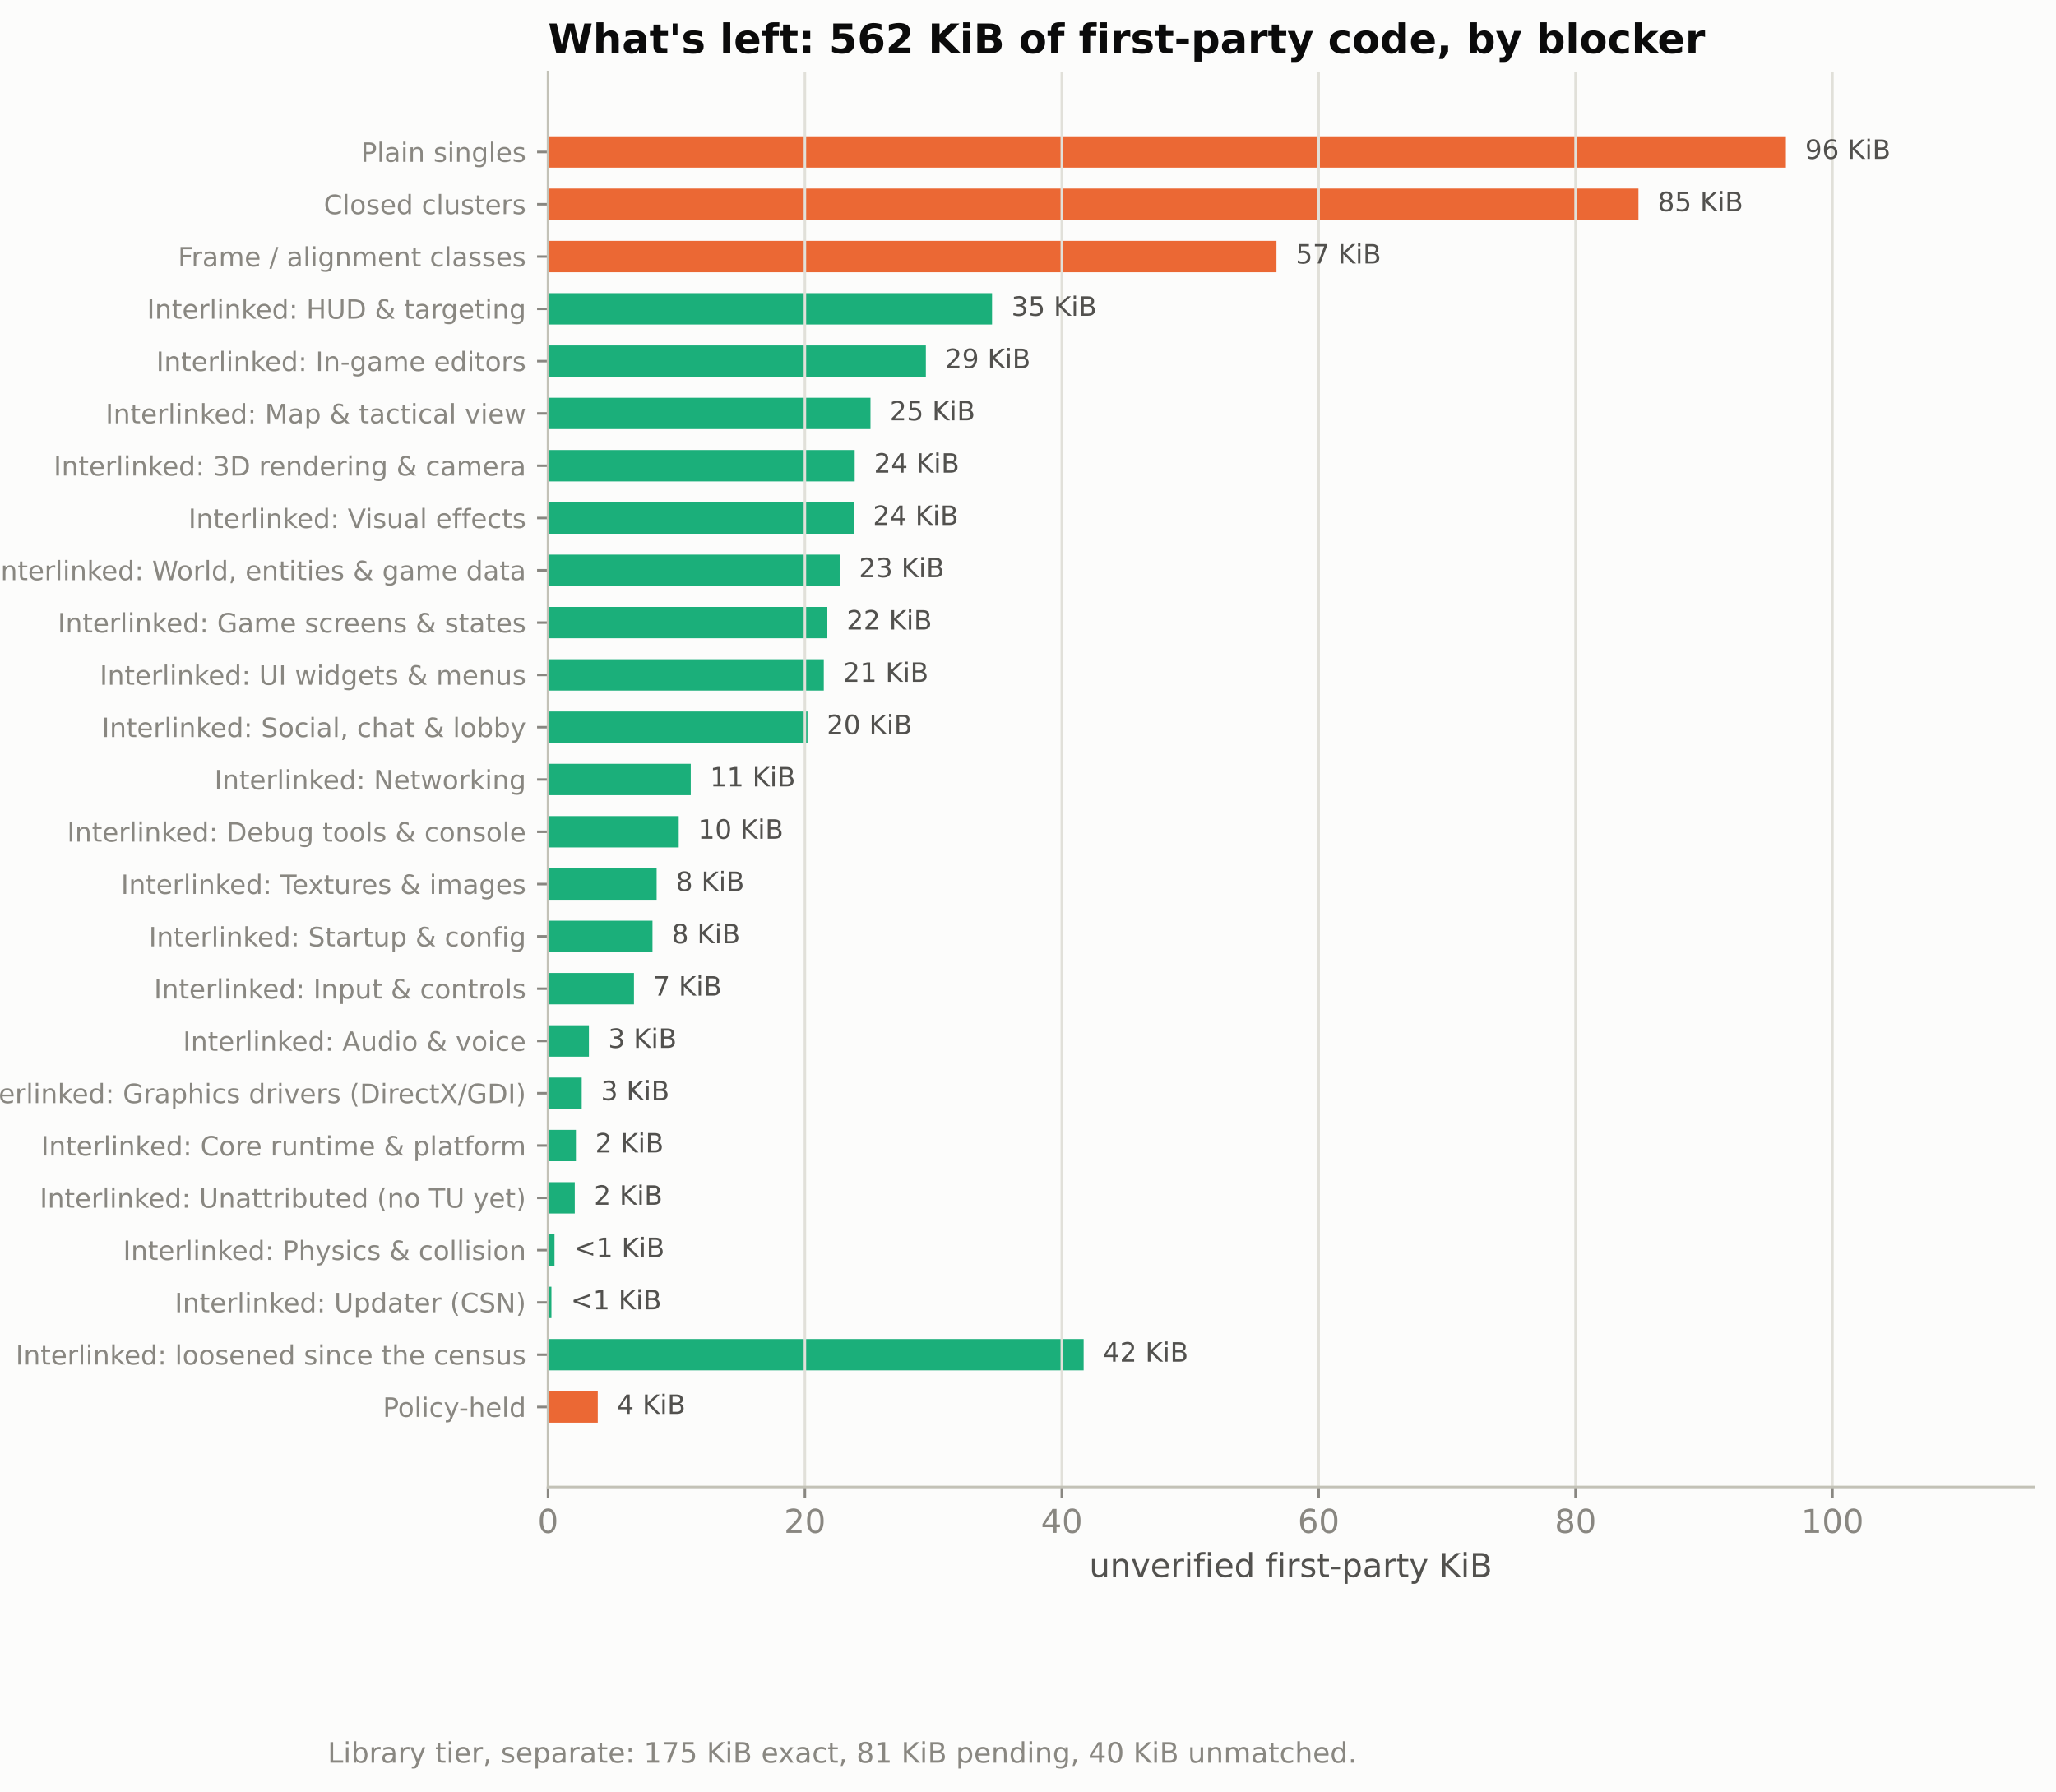
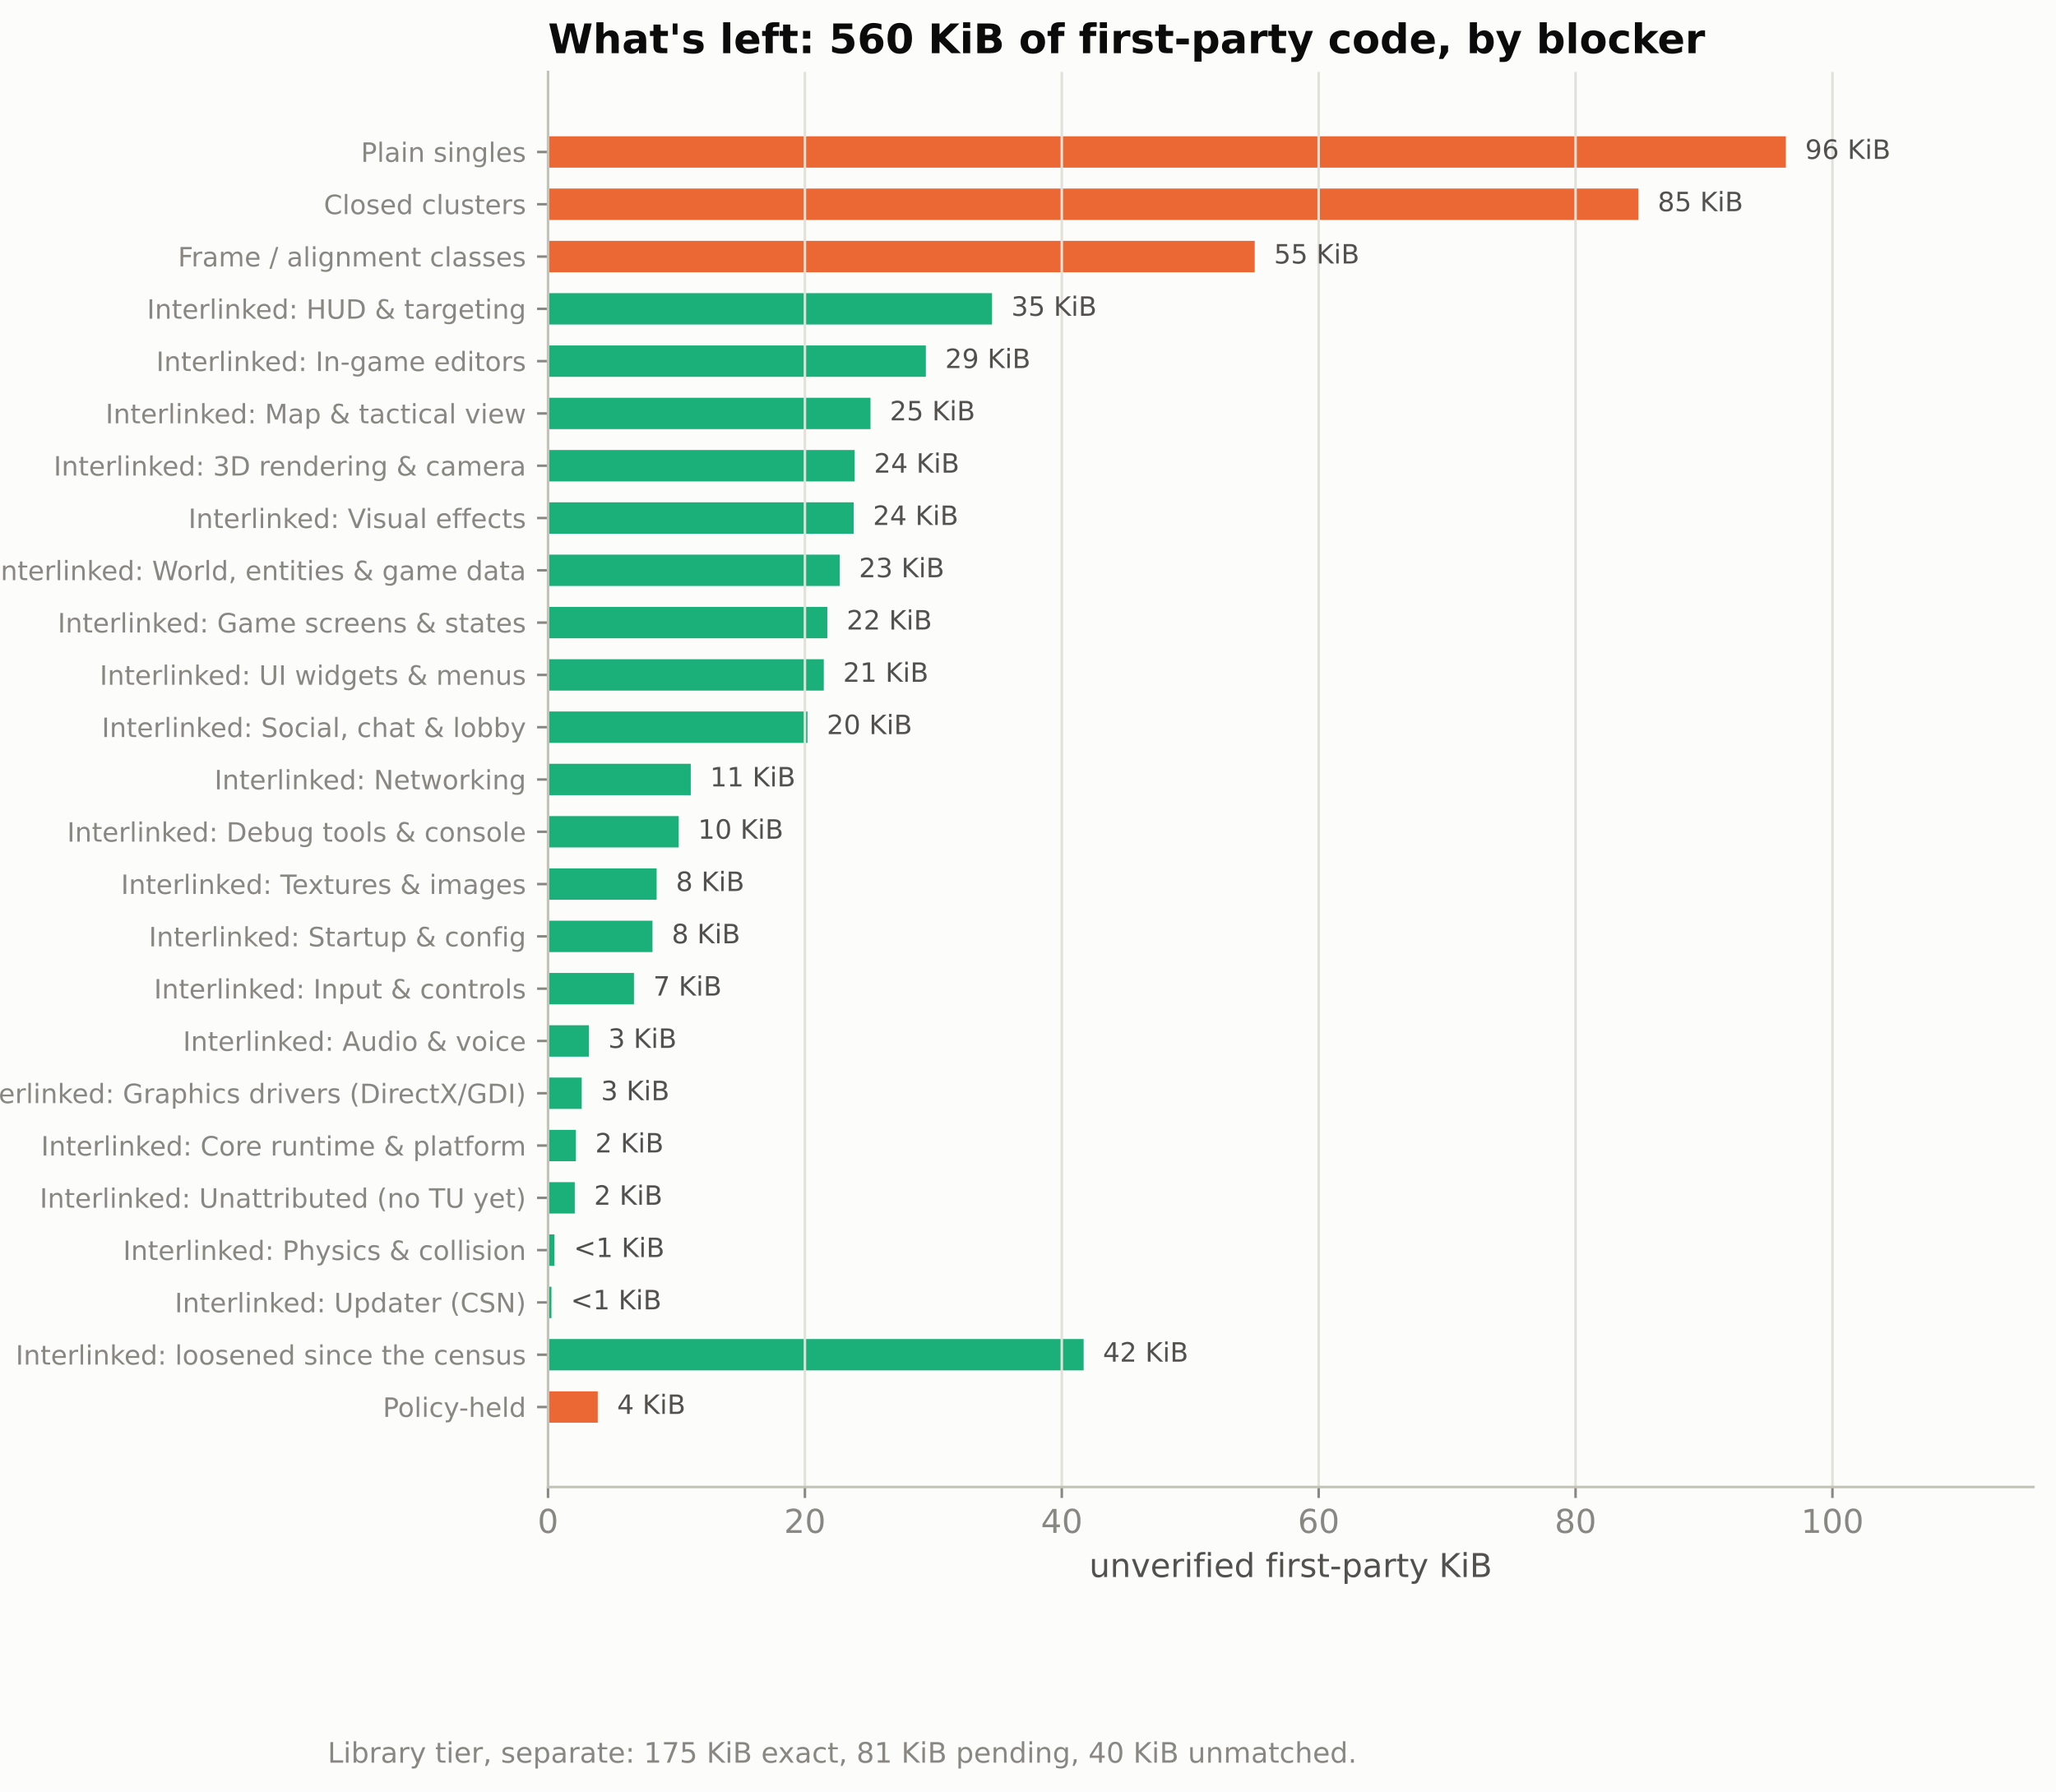
<svg xmlns="http://www.w3.org/2000/svg" xmlns:xlink="http://www.w3.org/1999/xlink" width="656.487pt" height="572.15pt" viewBox="0 0 656.487 572.15" version="1.1">
  <defs>
    <style type="text/css">*{stroke-linejoin: round; stroke-linecap: butt}</style>
  </defs>
  <g id="figure_1">
    <g id="patch_1">
      <path d="M 0 572.15  L 656.487 572.15  L 656.487 0  L 0 0  z " style="fill: #fcfcfb" />
    </g>
    <g id="axes_1">
      <g id="patch_2">
        <path d="M 174.987 474.812  L 649.287 474.812  L 649.287 22.976  L 174.987 22.976  z " style="fill: #fcfcfb" />
      </g>
      <g id="patch_3">
        <path d="M 174.987 454.274  L 190.867 454.274  L 190.867 444.256  L 174.987 444.256  z " clip-path="url(#p820f420fdf)" style="fill: #eb6834" />
      </g>
      <g id="patch_4">
        <path d="M 174.987 437.577  L 346.01 437.577  L 346.01 427.558  L 174.987 427.558  z " clip-path="url(#p820f420fdf)" style="fill: #1baf7a" />
      </g>
      <g id="patch_5">
        <path d="M 174.987 420.879  L 176.076 420.879  L 176.076 410.861  L 174.987 410.861  z " clip-path="url(#p820f420fdf)" style="fill: #1baf7a" />
      </g>
      <g id="patch_6">
        <path d="M 174.987 404.182  L 177.053 404.182  L 177.053 394.163  L 174.987 394.163  z " clip-path="url(#p820f420fdf)" style="fill: #1baf7a" />
      </g>
      <g id="patch_7">
        <path d="M 174.987 387.484  L 183.526 387.484  L 183.526 377.466  L 174.987 377.466  z " clip-path="url(#p820f420fdf)" style="fill: #1baf7a" />
      </g>
      <g id="patch_8">
        <path d="M 174.987 370.787  L 183.89 370.787  L 183.89 360.768  L 174.987 360.768  z " clip-path="url(#p820f420fdf)" style="fill: #1baf7a" />
      </g>
      <g id="patch_9">
        <path d="M 174.987 354.089  L 185.744 354.089  L 185.744 344.071  L 174.987 344.071  z " clip-path="url(#p820f420fdf)" style="fill: #1baf7a" />
      </g>
      <g id="patch_10">
        <path d="M 174.987 337.391  L 188.047 337.391  L 188.047 327.373  L 174.987 327.373  z " clip-path="url(#p820f420fdf)" style="fill: #1baf7a" />
      </g>
      <g id="patch_11">
        <path d="M 174.987 320.694  L 202.429 320.694  L 202.429 310.675  L 174.987 310.675  z " clip-path="url(#p820f420fdf)" style="fill: #1baf7a" />
      </g>
      <g id="patch_12">
        <path d="M 174.987 303.996  L 208.341 303.996  L 208.341 293.978  L 174.987 293.978  z " clip-path="url(#p820f420fdf)" style="fill: #1baf7a" />
      </g>
      <g id="patch_13">
        <path d="M 174.987 287.299  L 209.666 287.299  L 209.666 277.28  L 174.987 277.28  z " clip-path="url(#p820f420fdf)" style="fill: #1baf7a" />
      </g>
      <g id="patch_14">
        <path d="M 174.987 270.601  L 216.719 270.601  L 216.719 260.583  L 174.987 260.583  z " clip-path="url(#p820f420fdf)" style="fill: #1baf7a" />
      </g>
      <g id="patch_15">
        <path d="M 174.987 253.904  L 220.564 253.904  L 220.564 243.885  L 174.987 243.885  z " clip-path="url(#p820f420fdf)" style="fill: #1baf7a" />
      </g>
      <g id="patch_16">
        <path d="M 174.987 237.206  L 257.835 237.206  L 257.835 227.188  L 174.987 227.188  z " clip-path="url(#p820f420fdf)" style="fill: #1baf7a" />
      </g>
      <g id="patch_17">
        <path d="M 174.987 220.509  L 263.038 220.509  L 263.038 210.49  L 174.987 210.49  z " clip-path="url(#p820f420fdf)" style="fill: #1baf7a" />
      </g>
      <g id="patch_18">
        <path d="M 174.987 203.811  L 264.163 203.811  L 264.163 193.792  L 174.987 193.792  z " clip-path="url(#p820f420fdf)" style="fill: #1baf7a" />
      </g>
      <g id="patch_19">
        <path d="M 174.987 187.113  L 268.108 187.113  L 268.108 177.095  L 174.987 177.095  z " clip-path="url(#p820f420fdf)" style="fill: #1baf7a" />
      </g>
      <g id="patch_20">
        <path d="M 174.987 170.416  L 272.582 170.416  L 272.582 160.397  L 174.987 160.397  z " clip-path="url(#p820f420fdf)" style="fill: #1baf7a" />
      </g>
      <g id="patch_21">
        <path d="M 174.987 153.718  L 272.906 153.718  L 272.906 143.7  L 174.987 143.7  z " clip-path="url(#p820f420fdf)" style="fill: #1baf7a" />
      </g>
      <g id="patch_22">
        <path d="M 174.987 137.021  L 277.949 137.021  L 277.949 127.002  L 174.987 127.002  z " clip-path="url(#p820f420fdf)" style="fill: #1baf7a" />
      </g>
      <g id="patch_23">
        <path d="M 174.987 120.323  L 295.627 120.323  L 295.627 110.305  L 174.987 110.305  z " clip-path="url(#p820f420fdf)" style="fill: #1baf7a" />
      </g>
      <g id="patch_24">
        <path d="M 174.987 103.626  L 316.765 103.626  L 316.765 93.607  L 174.987 93.607  z " clip-path="url(#p820f420fdf)" style="fill: #1baf7a" />
      </g>
      <g id="patch_25">
-         <path d="M 174.987 86.928  L 407.58 86.928  L 407.58 76.91  L 174.987 76.91  z " clip-path="url(#p820f420fdf)" style="fill: #eb6834" />
+         <path d="M 174.987 86.928  L 400.639 86.928  L 400.639 76.91  L 174.987 76.91  z " clip-path="url(#p820f420fdf)" style="fill: #eb6834" />
      </g>
      <g id="patch_26">
        <path d="M 174.987 70.231  L 523.165 70.231  L 523.165 60.212  L 174.987 60.212  z " clip-path="url(#p820f420fdf)" style="fill: #eb6834" />
      </g>
      <g id="patch_27">
        <path d="M 174.987 53.533  L 570.237 53.533  L 570.237 43.514  L 174.987 43.514  z " clip-path="url(#p820f420fdf)" style="fill: #eb6834" />
      </g>
      <g id="matplotlib.axis_1">
        <g id="xtick_1">
          <g id="line2d_1">
            <path d="M 174.987 474.812  L 174.987 22.976  " clip-path="url(#p820f420fdf)" style="fill: none; stroke: #e1e0d9; stroke-width: 0.8; stroke-linecap: square" />
          </g>
          <g id="line2d_2">
            <defs>
              <path id="mc9588ca993" d="M 0 0  L 0 3.5  " style="stroke: #898781; stroke-width: 0.8" />
            </defs>
            <g>
              <use xlink:href="#mc9588ca993" x="174.987" y="474.812" style="fill: #898781; stroke: #898781; stroke-width: 0.8" />
            </g>
          </g>
          <g id="text_1">
            <text style="font-size: 10.5px; font-family: 'Segoe UI', 'DejaVu Sans', 'Bitstream Vera Sans', 'Computer Modern Sans Serif', 'Lucida Grande', 'Verdana', 'Geneva', 'Lucid', 'Arial', 'Helvetica', 'Avant Garde', sans-serif; text-anchor: middle; fill: #898781" x="174.987" y="489.457" transform="rotate(-0 174.9868 489.4567)">0</text>
          </g>
        </g>
        <g id="xtick_2">
          <g id="line2d_3">
            <path d="M 257.01 474.812  L 257.01 22.976  " clip-path="url(#p820f420fdf)" style="fill: none; stroke: #e1e0d9; stroke-width: 0.8; stroke-linecap: square" />
          </g>
          <g id="line2d_4">
            <g>
              <use xlink:href="#mc9588ca993" x="257.01" y="474.812" style="fill: #898781; stroke: #898781; stroke-width: 0.8" />
            </g>
          </g>
          <g id="text_2">
            <text style="font-size: 10.5px; font-family: 'Segoe UI', 'DejaVu Sans', 'Bitstream Vera Sans', 'Computer Modern Sans Serif', 'Lucida Grande', 'Verdana', 'Geneva', 'Lucid', 'Arial', 'Helvetica', 'Avant Garde', sans-serif; text-anchor: middle; fill: #898781" x="257.01" y="489.457" transform="rotate(-0 257.0101 489.4567)">20</text>
          </g>
        </g>
        <g id="xtick_3">
          <g id="line2d_5">
            <path d="M 339.033 474.812  L 339.033 22.976  " clip-path="url(#p820f420fdf)" style="fill: none; stroke: #e1e0d9; stroke-width: 0.8; stroke-linecap: square" />
          </g>
          <g id="line2d_6">
            <g>
              <use xlink:href="#mc9588ca993" x="339.033" y="474.812" style="fill: #898781; stroke: #898781; stroke-width: 0.8" />
            </g>
          </g>
          <g id="text_3">
            <text style="font-size: 10.5px; font-family: 'Segoe UI', 'DejaVu Sans', 'Bitstream Vera Sans', 'Computer Modern Sans Serif', 'Lucida Grande', 'Verdana', 'Geneva', 'Lucid', 'Arial', 'Helvetica', 'Avant Garde', sans-serif; text-anchor: middle; fill: #898781" x="339.033" y="489.457" transform="rotate(-0 339.0335 489.4567)">40</text>
          </g>
        </g>
        <g id="xtick_4">
          <g id="line2d_7">
            <path d="M 421.057 474.812  L 421.057 22.976  " clip-path="url(#p820f420fdf)" style="fill: none; stroke: #e1e0d9; stroke-width: 0.8; stroke-linecap: square" />
          </g>
          <g id="line2d_8">
            <g>
              <use xlink:href="#mc9588ca993" x="421.057" y="474.812" style="fill: #898781; stroke: #898781; stroke-width: 0.8" />
            </g>
          </g>
          <g id="text_4">
            <text style="font-size: 10.5px; font-family: 'Segoe UI', 'DejaVu Sans', 'Bitstream Vera Sans', 'Computer Modern Sans Serif', 'Lucida Grande', 'Verdana', 'Geneva', 'Lucid', 'Arial', 'Helvetica', 'Avant Garde', sans-serif; text-anchor: middle; fill: #898781" x="421.057" y="489.457" transform="rotate(-0 421.0568 489.4567)">60</text>
          </g>
        </g>
        <g id="xtick_5">
          <g id="line2d_9">
            <path d="M 503.08 474.812  L 503.08 22.976  " clip-path="url(#p820f420fdf)" style="fill: none; stroke: #e1e0d9; stroke-width: 0.8; stroke-linecap: square" />
          </g>
          <g id="line2d_10">
            <g>
              <use xlink:href="#mc9588ca993" x="503.08" y="474.812" style="fill: #898781; stroke: #898781; stroke-width: 0.8" />
            </g>
          </g>
          <g id="text_5">
            <text style="font-size: 10.5px; font-family: 'Segoe UI', 'DejaVu Sans', 'Bitstream Vera Sans', 'Computer Modern Sans Serif', 'Lucida Grande', 'Verdana', 'Geneva', 'Lucid', 'Arial', 'Helvetica', 'Avant Garde', sans-serif; text-anchor: middle; fill: #898781" x="503.08" y="489.457" transform="rotate(-0 503.0802 489.4567)">80</text>
          </g>
        </g>
        <g id="xtick_6">
          <g id="line2d_11">
            <path d="M 585.104 474.812  L 585.104 22.976  " clip-path="url(#p820f420fdf)" style="fill: none; stroke: #e1e0d9; stroke-width: 0.8; stroke-linecap: square" />
          </g>
          <g id="line2d_12">
            <g>
              <use xlink:href="#mc9588ca993" x="585.104" y="474.812" style="fill: #898781; stroke: #898781; stroke-width: 0.8" />
            </g>
          </g>
          <g id="text_6">
            <text style="font-size: 10.5px; font-family: 'Segoe UI', 'DejaVu Sans', 'Bitstream Vera Sans', 'Computer Modern Sans Serif', 'Lucida Grande', 'Verdana', 'Geneva', 'Lucid', 'Arial', 'Helvetica', 'Avant Garde', sans-serif; text-anchor: middle; fill: #898781" x="585.104" y="489.457" transform="rotate(-0 585.1035 489.4567)">100</text>
          </g>
        </g>
        <g id="text_7">
          <text style="font-size: 10.5px; font-family: 'Segoe UI', 'DejaVu Sans', 'Bitstream Vera Sans', 'Computer Modern Sans Serif', 'Lucida Grande', 'Verdana', 'Geneva', 'Lucid', 'Arial', 'Helvetica', 'Avant Garde', sans-serif; text-anchor: middle; fill: #52514e" x="412.137" y="503.551" transform="rotate(-0 412.1368 503.5513)">unverified first-party KiB</text>
        </g>
      </g>
      <g id="matplotlib.axis_2">
        <g id="ytick_1">
          <g id="line2d_13">
            <defs>
              <path id="mee49852863" d="M 0 0  L -3.5 0  " style="stroke: #898781; stroke-width: 0.8" />
            </defs>
            <g>
              <use xlink:href="#mee49852863" x="174.987" y="449.265" style="fill: #898781; stroke: #898781; stroke-width: 0.8" />
            </g>
          </g>
          <g id="text_8">
            <text style="font-size: 8.5px; font-family: 'Segoe UI', 'DejaVu Sans', 'Bitstream Vera Sans', 'Computer Modern Sans Serif', 'Lucida Grande', 'Verdana', 'Geneva', 'Lucid', 'Arial', 'Helvetica', 'Avant Garde', sans-serif; text-anchor: end; fill: #898781" x="167.987" y="452.411" transform="rotate(-0 167.9868 452.4115)">Policy-held</text>
          </g>
        </g>
        <g id="ytick_2">
          <g id="line2d_14">
            <g>
              <use xlink:href="#mee49852863" x="174.987" y="432.568" style="fill: #898781; stroke: #898781; stroke-width: 0.8" />
            </g>
          </g>
          <g id="text_9">
            <text style="font-size: 8.5px; font-family: 'Segoe UI', 'DejaVu Sans', 'Bitstream Vera Sans', 'Computer Modern Sans Serif', 'Lucida Grande', 'Verdana', 'Geneva', 'Lucid', 'Arial', 'Helvetica', 'Avant Garde', sans-serif; text-anchor: end; fill: #898781" x="167.987" y="435.714" transform="rotate(-0 167.9868 435.7139)">  Interlinked: loosened since the census</text>
          </g>
        </g>
        <g id="ytick_3">
          <g id="line2d_15">
            <g>
              <use xlink:href="#mee49852863" x="174.987" y="415.87" style="fill: #898781; stroke: #898781; stroke-width: 0.8" />
            </g>
          </g>
          <g id="text_10">
            <text style="font-size: 8.5px; font-family: 'Segoe UI', 'DejaVu Sans', 'Bitstream Vera Sans', 'Computer Modern Sans Serif', 'Lucida Grande', 'Verdana', 'Geneva', 'Lucid', 'Arial', 'Helvetica', 'Avant Garde', sans-serif; text-anchor: end; fill: #898781" x="167.987" y="419.016" transform="rotate(-0 167.9868 419.0163)">  Interlinked: Updater (CSN)</text>
          </g>
        </g>
        <g id="ytick_4">
          <g id="line2d_16">
            <g>
              <use xlink:href="#mee49852863" x="174.987" y="399.172" style="fill: #898781; stroke: #898781; stroke-width: 0.8" />
            </g>
          </g>
          <g id="text_11">
            <text style="font-size: 8.5px; font-family: 'Segoe UI', 'DejaVu Sans', 'Bitstream Vera Sans', 'Computer Modern Sans Serif', 'Lucida Grande', 'Verdana', 'Geneva', 'Lucid', 'Arial', 'Helvetica', 'Avant Garde', sans-serif; text-anchor: end; fill: #898781" x="167.987" y="402.319" transform="rotate(-0 167.9868 402.3188)">  Interlinked: Physics &amp; collision</text>
          </g>
        </g>
        <g id="ytick_5">
          <g id="line2d_17">
            <g>
              <use xlink:href="#mee49852863" x="174.987" y="382.475" style="fill: #898781; stroke: #898781; stroke-width: 0.8" />
            </g>
          </g>
          <g id="text_12">
            <text style="font-size: 8.5px; font-family: 'Segoe UI', 'DejaVu Sans', 'Bitstream Vera Sans', 'Computer Modern Sans Serif', 'Lucida Grande', 'Verdana', 'Geneva', 'Lucid', 'Arial', 'Helvetica', 'Avant Garde', sans-serif; text-anchor: end; fill: #898781" x="167.987" y="385.621" transform="rotate(-0 167.9868 385.6212)">  Interlinked: Unattributed (no TU yet)</text>
          </g>
        </g>
        <g id="ytick_6">
          <g id="line2d_18">
            <g>
              <use xlink:href="#mee49852863" x="174.987" y="365.777" style="fill: #898781; stroke: #898781; stroke-width: 0.8" />
            </g>
          </g>
          <g id="text_13">
            <text style="font-size: 8.5px; font-family: 'Segoe UI', 'DejaVu Sans', 'Bitstream Vera Sans', 'Computer Modern Sans Serif', 'Lucida Grande', 'Verdana', 'Geneva', 'Lucid', 'Arial', 'Helvetica', 'Avant Garde', sans-serif; text-anchor: end; fill: #898781" x="167.987" y="368.969" transform="rotate(-0 167.9868 368.9688)">  Interlinked: Core runtime &amp; platform</text>
          </g>
        </g>
        <g id="ytick_7">
          <g id="line2d_19">
            <g>
              <use xlink:href="#mee49852863" x="174.987" y="349.08" style="fill: #898781; stroke: #898781; stroke-width: 0.8" />
            </g>
          </g>
          <g id="text_14">
            <text style="font-size: 8.5px; font-family: 'Segoe UI', 'DejaVu Sans', 'Bitstream Vera Sans', 'Computer Modern Sans Serif', 'Lucida Grande', 'Verdana', 'Geneva', 'Lucid', 'Arial', 'Helvetica', 'Avant Garde', sans-serif; text-anchor: end; fill: #898781" x="167.987" y="352.226" transform="rotate(-0 167.9868 352.2261)">  Interlinked: Graphics drivers (DirectX/GDI)</text>
          </g>
        </g>
        <g id="ytick_8">
          <g id="line2d_20">
            <g>
              <use xlink:href="#mee49852863" x="174.987" y="332.382" style="fill: #898781; stroke: #898781; stroke-width: 0.8" />
            </g>
          </g>
          <g id="text_15">
            <text style="font-size: 8.5px; font-family: 'Segoe UI', 'DejaVu Sans', 'Bitstream Vera Sans', 'Computer Modern Sans Serif', 'Lucida Grande', 'Verdana', 'Geneva', 'Lucid', 'Arial', 'Helvetica', 'Avant Garde', sans-serif; text-anchor: end; fill: #898781" x="167.987" y="335.529" transform="rotate(-0 167.9868 335.5285)">  Interlinked: Audio &amp; voice</text>
          </g>
        </g>
        <g id="ytick_9">
          <g id="line2d_21">
            <g>
              <use xlink:href="#mee49852863" x="174.987" y="315.685" style="fill: #898781; stroke: #898781; stroke-width: 0.8" />
            </g>
          </g>
          <g id="text_16">
            <text style="font-size: 8.5px; font-family: 'Segoe UI', 'DejaVu Sans', 'Bitstream Vera Sans', 'Computer Modern Sans Serif', 'Lucida Grande', 'Verdana', 'Geneva', 'Lucid', 'Arial', 'Helvetica', 'Avant Garde', sans-serif; text-anchor: end; fill: #898781" x="167.987" y="318.831" transform="rotate(-0 167.9868 318.831)">  Interlinked: Input &amp; controls</text>
          </g>
        </g>
        <g id="ytick_10">
          <g id="line2d_22">
            <g>
              <use xlink:href="#mee49852863" x="174.987" y="298.987" style="fill: #898781; stroke: #898781; stroke-width: 0.8" />
            </g>
          </g>
          <g id="text_17">
            <text style="font-size: 8.5px; font-family: 'Segoe UI', 'DejaVu Sans', 'Bitstream Vera Sans', 'Computer Modern Sans Serif', 'Lucida Grande', 'Verdana', 'Geneva', 'Lucid', 'Arial', 'Helvetica', 'Avant Garde', sans-serif; text-anchor: end; fill: #898781" x="167.987" y="302.179" transform="rotate(-0 167.9868 302.1786)">  Interlinked: Startup &amp; config</text>
          </g>
        </g>
        <g id="ytick_11">
          <g id="line2d_23">
            <g>
              <use xlink:href="#mee49852863" x="174.987" y="282.29" style="fill: #898781; stroke: #898781; stroke-width: 0.8" />
            </g>
          </g>
          <g id="text_18">
            <text style="font-size: 8.5px; font-family: 'Segoe UI', 'DejaVu Sans', 'Bitstream Vera Sans', 'Computer Modern Sans Serif', 'Lucida Grande', 'Verdana', 'Geneva', 'Lucid', 'Arial', 'Helvetica', 'Avant Garde', sans-serif; text-anchor: end; fill: #898781" x="167.987" y="285.436" transform="rotate(-0 167.9868 285.4359)">  Interlinked: Textures &amp; images</text>
          </g>
        </g>
        <g id="ytick_12">
          <g id="line2d_24">
            <g>
              <use xlink:href="#mee49852863" x="174.987" y="265.592" style="fill: #898781; stroke: #898781; stroke-width: 0.8" />
            </g>
          </g>
          <g id="text_19">
            <text style="font-size: 8.5px; font-family: 'Segoe UI', 'DejaVu Sans', 'Bitstream Vera Sans', 'Computer Modern Sans Serif', 'Lucida Grande', 'Verdana', 'Geneva', 'Lucid', 'Arial', 'Helvetica', 'Avant Garde', sans-serif; text-anchor: end; fill: #898781" x="167.987" y="268.738" transform="rotate(-0 167.9868 268.7383)">  Interlinked: Debug tools &amp; console</text>
          </g>
        </g>
        <g id="ytick_13">
          <g id="line2d_25">
            <g>
              <use xlink:href="#mee49852863" x="174.987" y="248.894" style="fill: #898781; stroke: #898781; stroke-width: 0.8" />
            </g>
          </g>
          <g id="text_20">
            <text style="font-size: 8.5px; font-family: 'Segoe UI', 'DejaVu Sans', 'Bitstream Vera Sans', 'Computer Modern Sans Serif', 'Lucida Grande', 'Verdana', 'Geneva', 'Lucid', 'Arial', 'Helvetica', 'Avant Garde', sans-serif; text-anchor: end; fill: #898781" x="167.987" y="252.041" transform="rotate(-0 167.9868 252.0407)">  Interlinked: Networking</text>
          </g>
        </g>
        <g id="ytick_14">
          <g id="line2d_26">
            <g>
              <use xlink:href="#mee49852863" x="174.987" y="232.197" style="fill: #898781; stroke: #898781; stroke-width: 0.8" />
            </g>
          </g>
          <g id="text_21">
            <text style="font-size: 8.5px; font-family: 'Segoe UI', 'DejaVu Sans', 'Bitstream Vera Sans', 'Computer Modern Sans Serif', 'Lucida Grande', 'Verdana', 'Geneva', 'Lucid', 'Arial', 'Helvetica', 'Avant Garde', sans-serif; text-anchor: end; fill: #898781" x="167.987" y="235.343" transform="rotate(-0 167.9868 235.3432)">  Interlinked: Social, chat &amp; lobby</text>
          </g>
        </g>
        <g id="ytick_15">
          <g id="line2d_27">
            <g>
              <use xlink:href="#mee49852863" x="174.987" y="215.499" style="fill: #898781; stroke: #898781; stroke-width: 0.8" />
            </g>
          </g>
          <g id="text_22">
            <text style="font-size: 8.5px; font-family: 'Segoe UI', 'DejaVu Sans', 'Bitstream Vera Sans', 'Computer Modern Sans Serif', 'Lucida Grande', 'Verdana', 'Geneva', 'Lucid', 'Arial', 'Helvetica', 'Avant Garde', sans-serif; text-anchor: end; fill: #898781" x="167.987" y="218.646" transform="rotate(-0 167.9868 218.6456)">  Interlinked: UI widgets &amp; menus</text>
          </g>
        </g>
        <g id="ytick_16">
          <g id="line2d_28">
            <g>
              <use xlink:href="#mee49852863" x="174.987" y="198.802" style="fill: #898781; stroke: #898781; stroke-width: 0.8" />
            </g>
          </g>
          <g id="text_23">
            <text style="font-size: 8.5px; font-family: 'Segoe UI', 'DejaVu Sans', 'Bitstream Vera Sans', 'Computer Modern Sans Serif', 'Lucida Grande', 'Verdana', 'Geneva', 'Lucid', 'Arial', 'Helvetica', 'Avant Garde', sans-serif; text-anchor: end; fill: #898781" x="167.987" y="201.948" transform="rotate(-0 167.9868 201.9481)">  Interlinked: Game screens &amp; states</text>
          </g>
        </g>
        <g id="ytick_17">
          <g id="line2d_29">
            <g>
              <use xlink:href="#mee49852863" x="174.987" y="182.104" style="fill: #898781; stroke: #898781; stroke-width: 0.8" />
            </g>
          </g>
          <g id="text_24">
            <text style="font-size: 8.5px; font-family: 'Segoe UI', 'DejaVu Sans', 'Bitstream Vera Sans', 'Computer Modern Sans Serif', 'Lucida Grande', 'Verdana', 'Geneva', 'Lucid', 'Arial', 'Helvetica', 'Avant Garde', sans-serif; text-anchor: end; fill: #898781" x="167.987" y="185.25" transform="rotate(-0 167.9868 185.2505)">  Interlinked: World, entities &amp; game data</text>
          </g>
        </g>
        <g id="ytick_18">
          <g id="line2d_30">
            <g>
              <use xlink:href="#mee49852863" x="174.987" y="165.407" style="fill: #898781; stroke: #898781; stroke-width: 0.8" />
            </g>
          </g>
          <g id="text_25">
            <text style="font-size: 8.5px; font-family: 'Segoe UI', 'DejaVu Sans', 'Bitstream Vera Sans', 'Computer Modern Sans Serif', 'Lucida Grande', 'Verdana', 'Geneva', 'Lucid', 'Arial', 'Helvetica', 'Avant Garde', sans-serif; text-anchor: end; fill: #898781" x="167.987" y="168.598" transform="rotate(-0 167.9868 168.5981)">  Interlinked: Visual effects</text>
          </g>
        </g>
        <g id="ytick_19">
          <g id="line2d_31">
            <g>
              <use xlink:href="#mee49852863" x="174.987" y="148.709" style="fill: #898781; stroke: #898781; stroke-width: 0.8" />
            </g>
          </g>
          <g id="text_26">
            <text style="font-size: 8.5px; font-family: 'Segoe UI', 'DejaVu Sans', 'Bitstream Vera Sans', 'Computer Modern Sans Serif', 'Lucida Grande', 'Verdana', 'Geneva', 'Lucid', 'Arial', 'Helvetica', 'Avant Garde', sans-serif; text-anchor: end; fill: #898781" x="167.987" y="151.855" transform="rotate(-0 167.9868 151.8554)">  Interlinked: 3D rendering &amp; camera</text>
          </g>
        </g>
        <g id="ytick_20">
          <g id="line2d_32">
            <g>
              <use xlink:href="#mee49852863" x="174.987" y="132.011" style="fill: #898781; stroke: #898781; stroke-width: 0.8" />
            </g>
          </g>
          <g id="text_27">
            <text style="font-size: 8.5px; font-family: 'Segoe UI', 'DejaVu Sans', 'Bitstream Vera Sans', 'Computer Modern Sans Serif', 'Lucida Grande', 'Verdana', 'Geneva', 'Lucid', 'Arial', 'Helvetica', 'Avant Garde', sans-serif; text-anchor: end; fill: #898781" x="167.987" y="135.158" transform="rotate(-0 167.9868 135.1578)">  Interlinked: Map &amp; tactical view</text>
          </g>
        </g>
        <g id="ytick_21">
          <g id="line2d_33">
            <g>
              <use xlink:href="#mee49852863" x="174.987" y="115.314" style="fill: #898781; stroke: #898781; stroke-width: 0.8" />
            </g>
          </g>
          <g id="text_28">
            <text style="font-size: 8.5px; font-family: 'Segoe UI', 'DejaVu Sans', 'Bitstream Vera Sans', 'Computer Modern Sans Serif', 'Lucida Grande', 'Verdana', 'Geneva', 'Lucid', 'Arial', 'Helvetica', 'Avant Garde', sans-serif; text-anchor: end; fill: #898781" x="167.987" y="118.46" transform="rotate(-0 167.9868 118.4602)">  Interlinked: In-game editors</text>
          </g>
        </g>
        <g id="ytick_22">
          <g id="line2d_34">
            <g>
              <use xlink:href="#mee49852863" x="174.987" y="98.616" style="fill: #898781; stroke: #898781; stroke-width: 0.8" />
            </g>
          </g>
          <g id="text_29">
            <text style="font-size: 8.5px; font-family: 'Segoe UI', 'DejaVu Sans', 'Bitstream Vera Sans', 'Computer Modern Sans Serif', 'Lucida Grande', 'Verdana', 'Geneva', 'Lucid', 'Arial', 'Helvetica', 'Avant Garde', sans-serif; text-anchor: end; fill: #898781" x="167.987" y="101.763" transform="rotate(-0 167.9868 101.7627)">  Interlinked: HUD &amp; targeting</text>
          </g>
        </g>
        <g id="ytick_23">
          <g id="line2d_35">
            <g>
              <use xlink:href="#mee49852863" x="174.987" y="81.919" style="fill: #898781; stroke: #898781; stroke-width: 0.8" />
            </g>
          </g>
          <g id="text_30">
            <text style="font-size: 8.5px; font-family: 'Segoe UI', 'DejaVu Sans', 'Bitstream Vera Sans', 'Computer Modern Sans Serif', 'Lucida Grande', 'Verdana', 'Geneva', 'Lucid', 'Arial', 'Helvetica', 'Avant Garde', sans-serif; text-anchor: end; fill: #898781" x="167.987" y="85.065" transform="rotate(-0 167.9868 85.06512)">Frame / alignment classes</text>
          </g>
        </g>
        <g id="ytick_24">
          <g id="line2d_36">
            <g>
              <use xlink:href="#mee49852863" x="174.987" y="65.221" style="fill: #898781; stroke: #898781; stroke-width: 0.8" />
            </g>
          </g>
          <g id="text_31">
            <text style="font-size: 8.5px; font-family: 'Segoe UI', 'DejaVu Sans', 'Bitstream Vera Sans', 'Computer Modern Sans Serif', 'Lucida Grande', 'Verdana', 'Geneva', 'Lucid', 'Arial', 'Helvetica', 'Avant Garde', sans-serif; text-anchor: end; fill: #898781" x="167.987" y="68.368" transform="rotate(-0 167.9868 68.36756)">Closed clusters</text>
          </g>
        </g>
        <g id="ytick_25">
          <g id="line2d_37">
            <g>
              <use xlink:href="#mee49852863" x="174.987" y="48.524" style="fill: #898781; stroke: #898781; stroke-width: 0.8" />
            </g>
          </g>
          <g id="text_32">
            <text style="font-size: 8.5px; font-family: 'Segoe UI', 'DejaVu Sans', 'Bitstream Vera Sans', 'Computer Modern Sans Serif', 'Lucida Grande', 'Verdana', 'Geneva', 'Lucid', 'Arial', 'Helvetica', 'Avant Garde', sans-serif; text-anchor: end; fill: #898781" x="167.987" y="51.67" transform="rotate(-0 167.9868 51.67)">Plain singles</text>
          </g>
        </g>
      </g>
      <g id="patch_28">
        <path d="M 174.987 474.812  L 174.987 22.976  " style="fill: none; stroke: #c3c2b7; stroke-width: 0.8; stroke-linejoin: miter; stroke-linecap: square" />
      </g>
      <g id="patch_29">
        <path d="M 174.987 474.812  L 649.287 474.812  " style="fill: none; stroke: #c3c2b7; stroke-width: 0.8; stroke-linejoin: miter; stroke-linecap: square" />
      </g>
      <g id="text_33">
        <text style="font-size: 8.5px; font-family: 'Segoe UI', 'DejaVu Sans', 'Bitstream Vera Sans', 'Computer Modern Sans Serif', 'Lucida Grande', 'Verdana', 'Geneva', 'Lucid', 'Arial', 'Helvetica', 'Avant Garde', sans-serif; text-anchor: start; fill: #52514e" x="197.019" y="451.477" transform="rotate(-0 197.0186 451.4772)">4 KiB</text>
      </g>
      <g id="text_34">
        <text style="font-size: 8.5px; font-family: 'Segoe UI', 'DejaVu Sans', 'Bitstream Vera Sans', 'Computer Modern Sans Serif', 'Lucida Grande', 'Verdana', 'Geneva', 'Lucid', 'Arial', 'Helvetica', 'Avant Garde', sans-serif; text-anchor: start; fill: #52514e" x="352.162" y="434.78" transform="rotate(-0 352.162 434.7797)">42 KiB</text>
      </g>
      <g id="text_35">
        <text style="font-size: 8.5px; font-family: 'Segoe UI', 'DejaVu Sans', 'Bitstream Vera Sans', 'Computer Modern Sans Serif', 'Lucida Grande', 'Verdana', 'Geneva', 'Lucid', 'Arial', 'Helvetica', 'Avant Garde', sans-serif; text-anchor: start; fill: #52514e" x="182.228" y="418.082" transform="rotate(-0 182.2279 418.0821)">&lt;1 KiB</text>
      </g>
      <g id="text_36">
        <text style="font-size: 8.5px; font-family: 'Segoe UI', 'DejaVu Sans', 'Bitstream Vera Sans', 'Computer Modern Sans Serif', 'Lucida Grande', 'Verdana', 'Geneva', 'Lucid', 'Arial', 'Helvetica', 'Avant Garde', sans-serif; text-anchor: start; fill: #52514e" x="183.205" y="401.385" transform="rotate(-0 183.2052 401.3845)">&lt;1 KiB</text>
      </g>
      <g id="text_37">
        <text style="font-size: 8.5px; font-family: 'Segoe UI', 'DejaVu Sans', 'Bitstream Vera Sans', 'Computer Modern Sans Serif', 'Lucida Grande', 'Verdana', 'Geneva', 'Lucid', 'Arial', 'Helvetica', 'Avant Garde', sans-serif; text-anchor: start; fill: #52514e" x="189.677" y="384.687" transform="rotate(-0 189.6773 384.687)">2 KiB</text>
      </g>
      <g id="text_38">
        <text style="font-size: 8.5px; font-family: 'Segoe UI', 'DejaVu Sans', 'Bitstream Vera Sans', 'Computer Modern Sans Serif', 'Lucida Grande', 'Verdana', 'Geneva', 'Lucid', 'Arial', 'Helvetica', 'Avant Garde', sans-serif; text-anchor: start; fill: #52514e" x="190.042" y="367.989" transform="rotate(-0 190.0418 367.9894)">2 KiB</text>
      </g>
      <g id="text_39">
        <text style="font-size: 8.5px; font-family: 'Segoe UI', 'DejaVu Sans', 'Bitstream Vera Sans', 'Computer Modern Sans Serif', 'Lucida Grande', 'Verdana', 'Geneva', 'Lucid', 'Arial', 'Helvetica', 'Avant Garde', sans-serif; text-anchor: start; fill: #52514e" x="191.896" y="351.292" transform="rotate(-0 191.8961 351.2918)">3 KiB</text>
      </g>
      <g id="text_40">
        <text style="font-size: 8.5px; font-family: 'Segoe UI', 'DejaVu Sans', 'Bitstream Vera Sans', 'Computer Modern Sans Serif', 'Lucida Grande', 'Verdana', 'Geneva', 'Lucid', 'Arial', 'Helvetica', 'Avant Garde', sans-serif; text-anchor: start; fill: #52514e" x="194.199" y="334.594" transform="rotate(-0 194.199 334.5943)">3 KiB</text>
      </g>
      <g id="text_41">
        <text style="font-size: 8.5px; font-family: 'Segoe UI', 'DejaVu Sans', 'Bitstream Vera Sans', 'Computer Modern Sans Serif', 'Lucida Grande', 'Verdana', 'Geneva', 'Lucid', 'Arial', 'Helvetica', 'Avant Garde', sans-serif; text-anchor: start; fill: #52514e" x="208.581" y="317.897" transform="rotate(-0 208.5811 317.8967)">7 KiB</text>
      </g>
      <g id="text_42">
        <text style="font-size: 8.5px; font-family: 'Segoe UI', 'DejaVu Sans', 'Bitstream Vera Sans', 'Computer Modern Sans Serif', 'Lucida Grande', 'Verdana', 'Geneva', 'Lucid', 'Arial', 'Helvetica', 'Avant Garde', sans-serif; text-anchor: start; fill: #52514e" x="214.493" y="301.199" transform="rotate(-0 214.4926 301.1992)">8 KiB</text>
      </g>
      <g id="text_43">
        <text style="font-size: 8.5px; font-family: 'Segoe UI', 'DejaVu Sans', 'Bitstream Vera Sans', 'Computer Modern Sans Serif', 'Lucida Grande', 'Verdana', 'Geneva', 'Lucid', 'Arial', 'Helvetica', 'Avant Garde', sans-serif; text-anchor: start; fill: #52514e" x="215.818" y="284.502" transform="rotate(-0 215.8182 284.5016)">8 KiB</text>
      </g>
      <g id="text_44">
        <text style="font-size: 8.5px; font-family: 'Segoe UI', 'DejaVu Sans', 'Bitstream Vera Sans', 'Computer Modern Sans Serif', 'Lucida Grande', 'Verdana', 'Geneva', 'Lucid', 'Arial', 'Helvetica', 'Avant Garde', sans-serif; text-anchor: start; fill: #52514e" x="222.871" y="267.804" transform="rotate(-0 222.8711 267.804)">10 KiB</text>
      </g>
      <g id="text_45">
        <text style="font-size: 8.5px; font-family: 'Segoe UI', 'DejaVu Sans', 'Bitstream Vera Sans', 'Computer Modern Sans Serif', 'Lucida Grande', 'Verdana', 'Geneva', 'Lucid', 'Arial', 'Helvetica', 'Avant Garde', sans-serif; text-anchor: start; fill: #52514e" x="226.716" y="251.106" transform="rotate(-0 226.716 251.1065)">11 KiB</text>
      </g>
      <g id="text_46">
        <text style="font-size: 8.5px; font-family: 'Segoe UI', 'DejaVu Sans', 'Bitstream Vera Sans', 'Computer Modern Sans Serif', 'Lucida Grande', 'Verdana', 'Geneva', 'Lucid', 'Arial', 'Helvetica', 'Avant Garde', sans-serif; text-anchor: start; fill: #52514e" x="263.987" y="234.409" transform="rotate(-0 263.9869 234.4089)">20 KiB</text>
      </g>
      <g id="text_47">
        <text style="font-size: 8.5px; font-family: 'Segoe UI', 'DejaVu Sans', 'Bitstream Vera Sans', 'Computer Modern Sans Serif', 'Lucida Grande', 'Verdana', 'Geneva', 'Lucid', 'Arial', 'Helvetica', 'Avant Garde', sans-serif; text-anchor: start; fill: #52514e" x="269.189" y="217.711" transform="rotate(-0 269.1895 217.7114)">21 KiB</text>
      </g>
      <g id="text_48">
        <text style="font-size: 8.5px; font-family: 'Segoe UI', 'DejaVu Sans', 'Bitstream Vera Sans', 'Computer Modern Sans Serif', 'Lucida Grande', 'Verdana', 'Geneva', 'Lucid', 'Arial', 'Helvetica', 'Avant Garde', sans-serif; text-anchor: start; fill: #52514e" x="270.315" y="201.014" transform="rotate(-0 270.3149 201.0138)">22 KiB</text>
      </g>
      <g id="text_49">
        <text style="font-size: 8.5px; font-family: 'Segoe UI', 'DejaVu Sans', 'Bitstream Vera Sans', 'Computer Modern Sans Serif', 'Lucida Grande', 'Verdana', 'Geneva', 'Lucid', 'Arial', 'Helvetica', 'Avant Garde', sans-serif; text-anchor: start; fill: #52514e" x="274.26" y="184.316" transform="rotate(-0 274.2599 184.3162)">23 KiB</text>
      </g>
      <g id="text_50">
        <text style="font-size: 8.5px; font-family: 'Segoe UI', 'DejaVu Sans', 'Bitstream Vera Sans', 'Computer Modern Sans Serif', 'Lucida Grande', 'Verdana', 'Geneva', 'Lucid', 'Arial', 'Helvetica', 'Avant Garde', sans-serif; text-anchor: start; fill: #52514e" x="278.734" y="167.619" transform="rotate(-0 278.7335 167.6187)">24 KiB</text>
      </g>
      <g id="text_51">
        <text style="font-size: 8.5px; font-family: 'Segoe UI', 'DejaVu Sans', 'Bitstream Vera Sans', 'Computer Modern Sans Serif', 'Lucida Grande', 'Verdana', 'Geneva', 'Lucid', 'Arial', 'Helvetica', 'Avant Garde', sans-serif; text-anchor: start; fill: #52514e" x="279.058" y="150.921" transform="rotate(-0 279.0579 150.9211)">24 KiB</text>
      </g>
      <g id="text_52">
        <text style="font-size: 8.5px; font-family: 'Segoe UI', 'DejaVu Sans', 'Bitstream Vera Sans', 'Computer Modern Sans Serif', 'Lucida Grande', 'Verdana', 'Geneva', 'Lucid', 'Arial', 'Helvetica', 'Avant Garde', sans-serif; text-anchor: start; fill: #52514e" x="284.1" y="134.224" transform="rotate(-0 284.1003 134.2236)">25 KiB</text>
      </g>
      <g id="text_53">
        <text style="font-size: 8.5px; font-family: 'Segoe UI', 'DejaVu Sans', 'Bitstream Vera Sans', 'Computer Modern Sans Serif', 'Lucida Grande', 'Verdana', 'Geneva', 'Lucid', 'Arial', 'Helvetica', 'Avant Garde', sans-serif; text-anchor: start; fill: #52514e" x="301.779" y="117.526" transform="rotate(-0 301.7785 117.526)">29 KiB</text>
      </g>
      <g id="text_54">
        <text style="font-size: 8.5px; font-family: 'Segoe UI', 'DejaVu Sans', 'Bitstream Vera Sans', 'Computer Modern Sans Serif', 'Lucida Grande', 'Verdana', 'Geneva', 'Lucid', 'Arial', 'Helvetica', 'Avant Garde', sans-serif; text-anchor: start; fill: #52514e" x="322.917" y="100.828" transform="rotate(-0 322.9172 100.8284)">35 KiB</text>
      </g>
      <g id="text_55">
-         <text style="font-size: 8.5px; font-family: 'Segoe UI', 'DejaVu Sans', 'Bitstream Vera Sans', 'Computer Modern Sans Serif', 'Lucida Grande', 'Verdana', 'Geneva', 'Lucid', 'Arial', 'Helvetica', 'Avant Garde', sans-serif; text-anchor: start; fill: #52514e" x="413.732" y="84.131" transform="rotate(-0 413.7316 84.13087)">57 KiB</text>
+         <text style="font-size: 8.5px; font-family: 'Segoe UI', 'DejaVu Sans', 'Bitstream Vera Sans', 'Computer Modern Sans Serif', 'Lucida Grande', 'Verdana', 'Geneva', 'Lucid', 'Arial', 'Helvetica', 'Avant Garde', sans-serif; text-anchor: start; fill: #52514e" x="406.791" y="84.131" transform="rotate(-0 406.7909 84.13087)">55 KiB</text>
      </g>
      <g id="text_56">
        <text style="font-size: 8.5px; font-family: 'Segoe UI', 'DejaVu Sans', 'Bitstream Vera Sans', 'Computer Modern Sans Serif', 'Lucida Grande', 'Verdana', 'Geneva', 'Lucid', 'Arial', 'Helvetica', 'Avant Garde', sans-serif; text-anchor: start; fill: #52514e" x="529.317" y="67.433" transform="rotate(-0 529.3172 67.43331)">85 KiB</text>
      </g>
      <g id="text_57">
        <text style="font-size: 8.5px; font-family: 'Segoe UI', 'DejaVu Sans', 'Bitstream Vera Sans', 'Computer Modern Sans Serif', 'Lucida Grande', 'Verdana', 'Geneva', 'Lucid', 'Arial', 'Helvetica', 'Avant Garde', sans-serif; text-anchor: start; fill: #52514e" x="576.389" y="50.736" transform="rotate(-0 576.3885 50.73575)">96 KiB</text>
      </g>
      <g id="text_58">
-         <text style="font-weight: 700; font-size: 13px; font-family: 'Segoe UI', 'DejaVu Sans', 'Bitstream Vera Sans', 'Computer Modern Sans Serif', 'Lucida Grande', 'Verdana', 'Geneva', 'Lucid', 'Arial', 'Helvetica', 'Avant Garde', sans-serif; text-anchor: start; fill: #0b0b0b" x="174.987" y="16.976" transform="rotate(-0 174.9868 16.97641)">What's left: 562 KiB of first-party code, by blocker</text>
+         <text style="font-weight: 700; font-size: 13px; font-family: 'Segoe UI', 'DejaVu Sans', 'Bitstream Vera Sans', 'Computer Modern Sans Serif', 'Lucida Grande', 'Verdana', 'Geneva', 'Lucid', 'Arial', 'Helvetica', 'Avant Garde', sans-serif; text-anchor: start; fill: #0b0b0b" x="174.987" y="16.976" transform="rotate(-0 174.9868 16.97641)">What's left: 560 KiB of first-party code, by blocker</text>
      </g>
    </g>
    <g id="text_59">
      <text style="font-size: 9px; font-family: 'Segoe UI', 'DejaVu Sans', 'Bitstream Vera Sans', 'Computer Modern Sans Serif', 'Lucida Grande', 'Verdana', 'Geneva', 'Lucid', 'Arial', 'Helvetica', 'Avant Garde', sans-serif; text-anchor: start; fill: #898781" x="104.607" y="562.832" transform="rotate(-0 104.6068 562.8324)">Library tier, separate: 175 KiB exact, 81 KiB pending, 40 KiB unmatched.</text>
    </g>
  </g>
  <defs>
    <clipPath id="p820f420fdf">
      <rect x="174.987" y="22.976" width="474.3" height="451.836" />
    </clipPath>
  </defs>
</svg>
